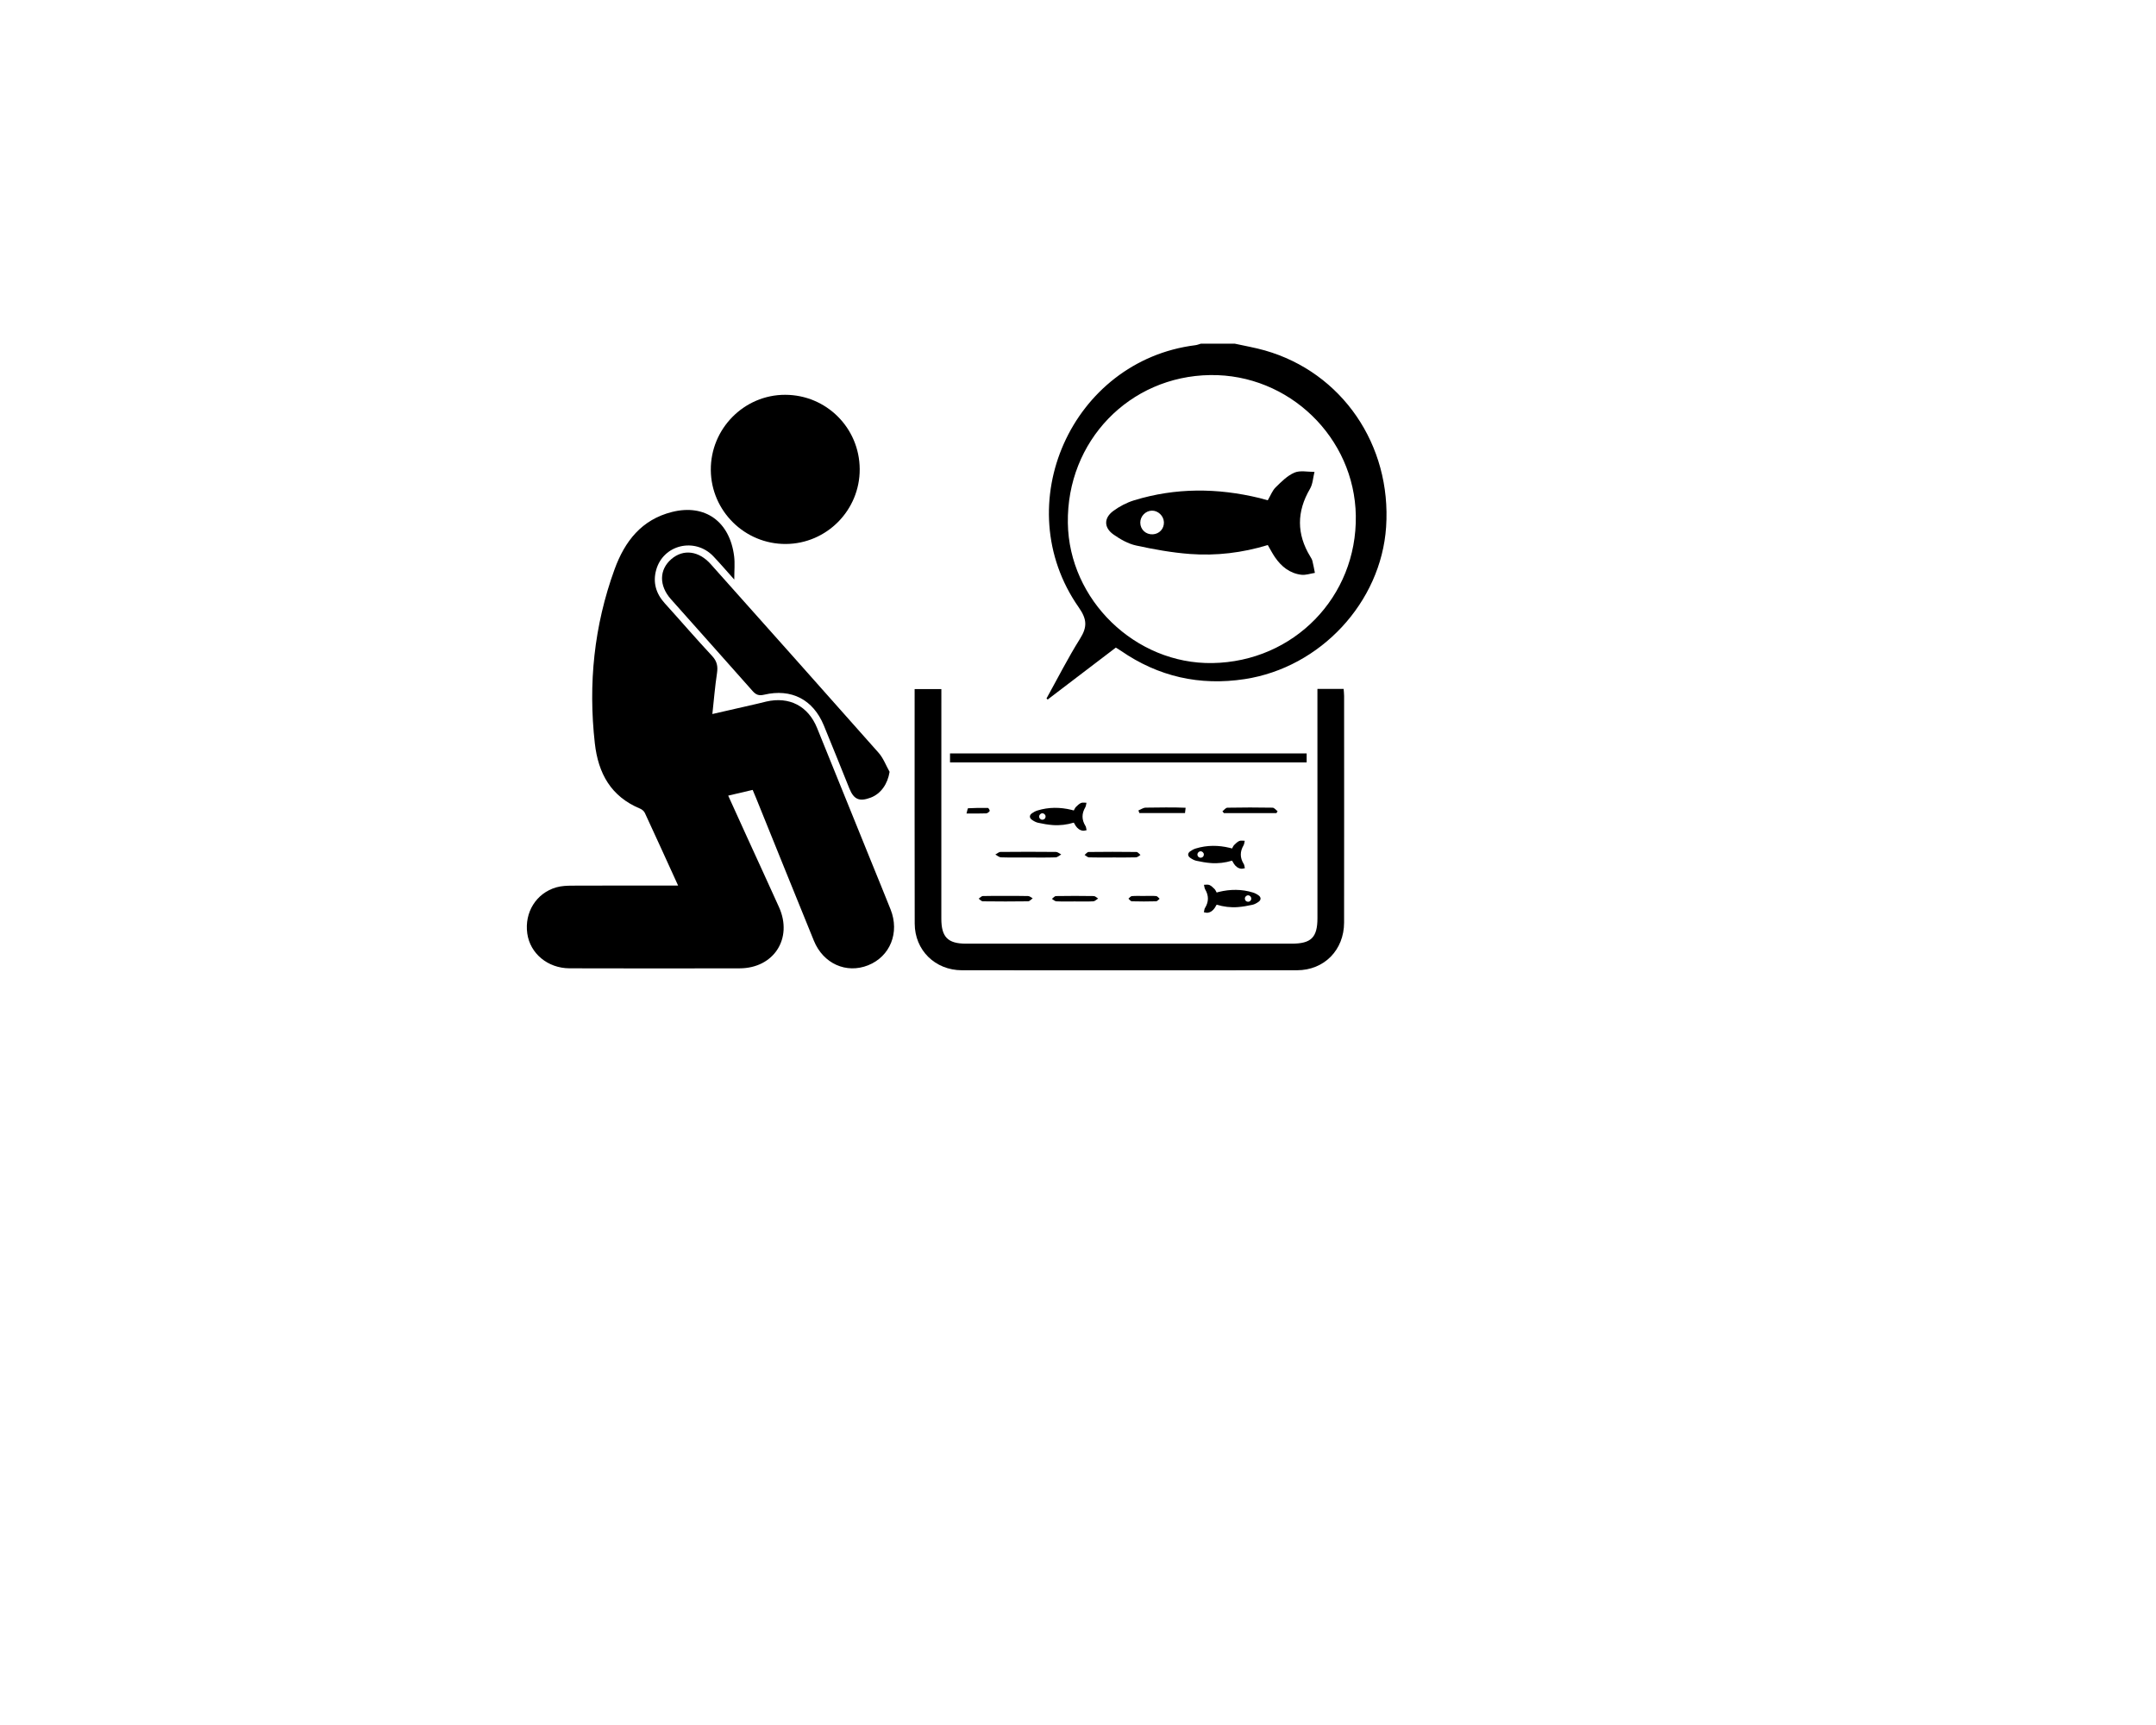
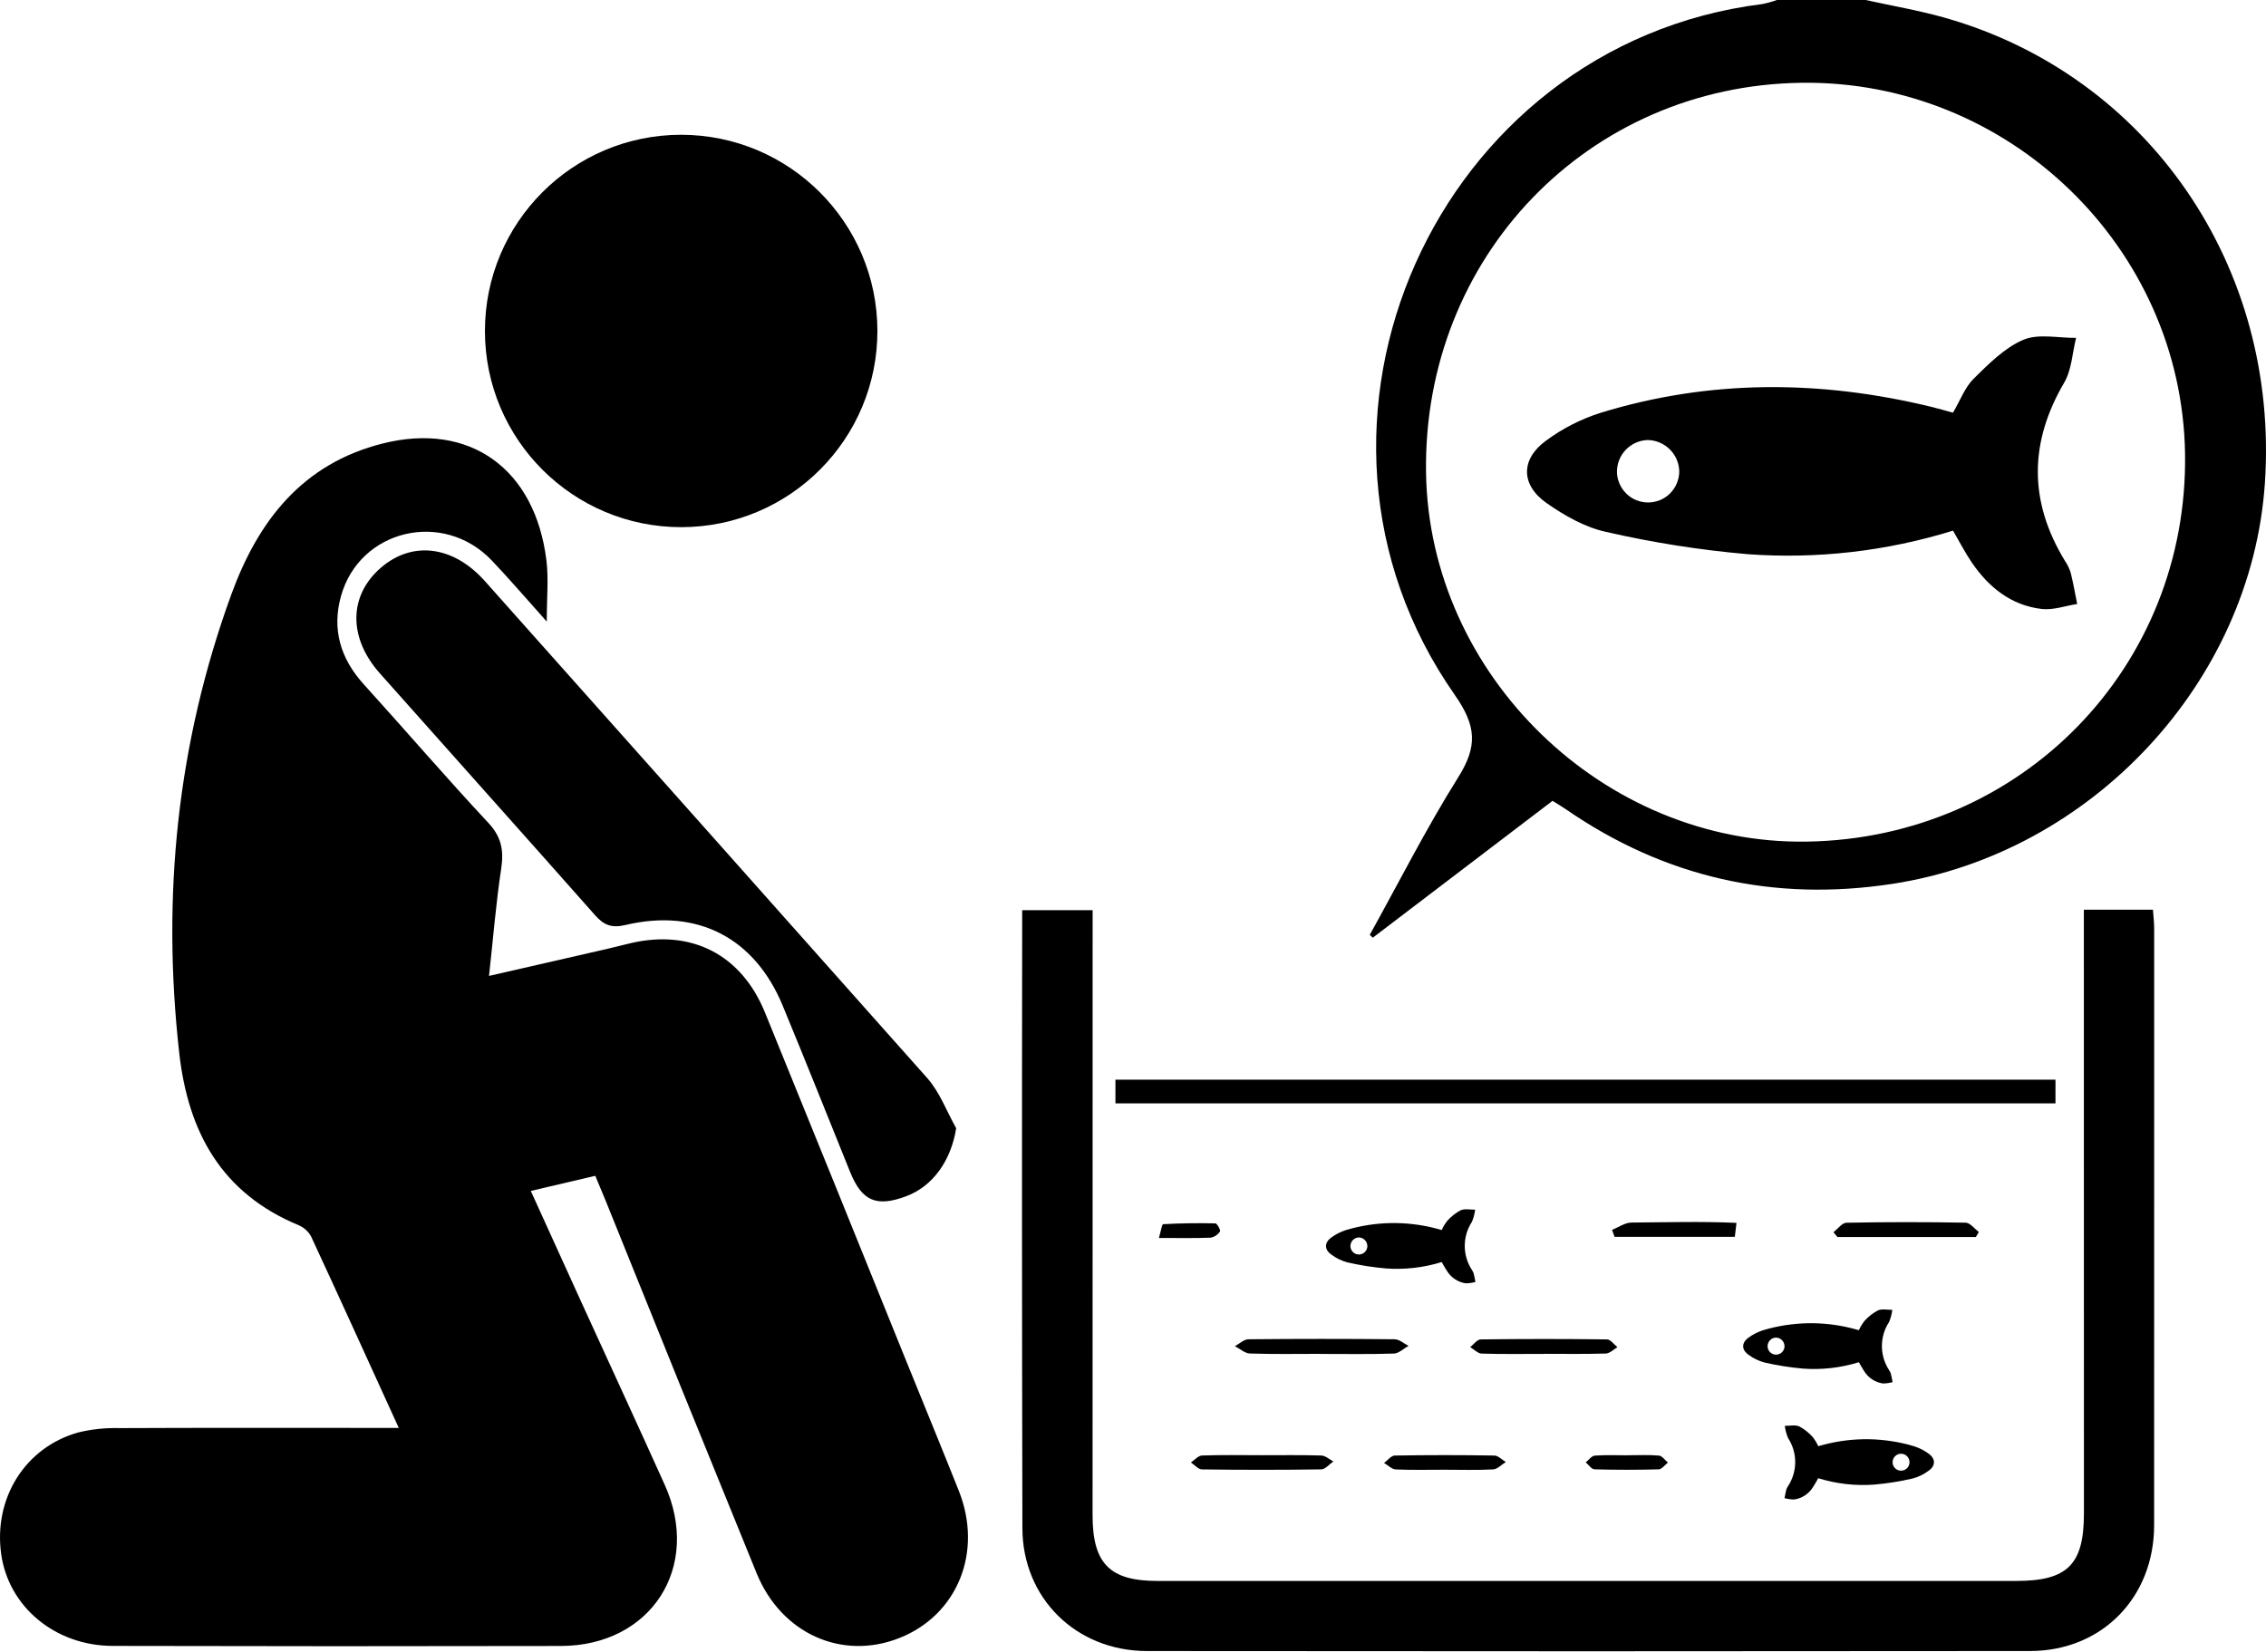
- <svg xmlns="http://www.w3.org/2000/svg" version="1.1" id="Layer_1" x="0px" y="0px" viewBox="0 0 1280 1024" style="enable-background:new 0 0 1280 1024;" xml:space="preserve">
-   <path d="M733,204c5.977,1.325,12.04,2.349,17.918,4.022c45.793,13.033,75.302,56.085,72.003,104.848  c-3.025,44.711-38.956,83.389-83.938,90.264c-26.708,4.082-51.256-1.443-73.53-16.828c-0.816-0.564-1.677-1.062-2.981-1.884  c-13.437,10.233-26.962,20.533-40.487,30.833c-0.228-0.211-0.456-0.423-0.685-0.634c6.583-11.863,12.722-24.005,19.916-35.485  c4.338-6.922,4.196-11.485-0.767-18.576c-42.533-60.768-4.176-146.453,69.252-155.643c1.12-0.14,2.2-0.603,3.299-0.916  C719.667,204,726.333,204,733,204z M719.81,393.609c48.331-0.795,85.875-39.357,85.127-87.435  c-0.723-46.466-39.742-84.172-86.435-83.525c-48.082,0.666-85.253,39.29-84.527,87.832  C634.66,356.187,674.077,394.362,719.81,393.609z" />
-   <path d="M402.591,525.697c-6.869-15.056-13.246-29.115-19.743-43.117c-0.496-1.068-1.698-2.085-2.811-2.547  c-17.31-7.186-24.88-20.871-26.895-38.813c-3.971-35.348-0.47-69.75,11.713-103.246c6.091-16.747,16.095-29.53,34.13-34.062  c19.597-4.924,34.345,5.696,36.87,26.395c0.498,4.082,0.072,8.277,0.072,13.733c-4.581-5.108-8.377-9.569-12.415-13.799  c-10.911-11.43-29.747-6.985-33.94,8.073c-2.076,7.457-0.118,14.066,5.12,19.842c9.4,10.365,18.516,20.992,28.064,31.217  c2.986,3.197,3.525,6.244,2.906,10.332c-1.167,7.702-1.789,15.488-2.739,24.16c9.367-2.142,18.01-4.115,26.649-6.099  c1.783-0.41,3.55-0.888,5.333-1.298c13.674-3.145,24.866,2.607,30.182,15.669c10.658,26.187,21.24,52.405,31.855,78.609  c3.934,9.711,7.926,19.398,11.798,29.133c5.47,13.753-0.273,27.93-13.34,33.135c-12.939,5.154-26.642-0.938-32.202-14.564  c-11.435-28.024-22.737-56.104-34.098-84.159c-0.68-1.678-1.393-3.343-2.248-5.389c-4.795,1.124-9.408,2.206-14.524,3.406  c3.834,8.44,7.459,16.447,11.107,24.443c6.351,13.923,12.774,27.814,19.061,41.766c8.346,18.52-3.06,36.266-23.394,36.31  c-33.653,0.073-67.307,0.083-100.961-0.015c-12.976-0.038-23.432-8.823-25.101-20.655c-1.769-12.545,5.332-24.023,17.276-27.417  c2.982-0.847,6.24-0.983,9.373-0.998c18.492-0.089,36.985-0.045,55.477-0.046C397.293,525.697,399.42,525.697,402.591,525.697z" />
-   <path d="M782.146,408.947c5.473,0,10.266,0,15.559,0c0.097,1.41,0.281,2.833,0.281,4.257c0.014,44.817,0.053,89.633-0.012,134.45  c-0.024,16.295-11.802,28.292-27.94,28.31c-66.309,0.074-132.618,0.069-198.928,0.004c-15.953-0.016-28.015-11.913-28.049-27.696  c-0.098-45.15-0.044-90.3-0.05-135.449c0-1.141,0-2.282,0-3.763c5.318,0,10.222,0,15.872,0c0,2.642,0,5.244,0,7.847  c-0.006,42.817-0.015,85.635-0.014,128.452c0,10.919,3.876,14.818,14.617,14.817c64.476-0.003,128.952,0.003,193.428,0.001  c11.554,0,15.252-3.686,15.251-15.205c-0.001-43.151-0.01-86.301-0.016-129.452C782.146,413.542,782.146,411.565,782.146,408.947z" />
-   <path d="M510.402,278.474c0.135,24.349-19.588,44.321-43.889,44.444c-24.333,0.123-44.31-19.562-44.51-43.862  c-0.203-24.552,19.757-44.744,44.177-44.691C490.618,234.417,510.266,254.015,510.402,278.474z" />
-   <path d="M528.142,458.179c-1.129,7.181-5.159,13.031-11.237,15.317c-6.72,2.527-10.003,1.099-12.651-5.457  c-5.044-12.489-10.031-25.002-15.176-37.45c-6.327-15.308-19.239-22.019-35.407-18.198c-3.1,0.733-4.85,0.08-6.847-2.179  c-16.108-18.22-32.347-36.324-48.495-54.509c-7.187-8.094-7.01-17.602,0.297-23.853c7.106-6.079,16.286-4.864,23.349,3.061  c33.248,37.306,66.552,74.563,99.663,111.99C524.457,450.085,526.005,454.393,528.142,458.179z" />
-   <path d="M564.016,452.581c0-1.865,0-3.469,0-5.336c70.641,0,141.061,0,211.736,0c0,1.766,0,3.367,0,5.336  C705.381,452.581,634.98,452.581,564.016,452.581z" />
-   <path d="M757.818,482.687c-10.395,0-20.79,0-31.185,0c-0.296-0.36-0.592-0.72-0.888-1.08c0.976-0.744,1.94-2.115,2.93-2.134  c8.948-0.171,17.902-0.174,26.85-0.013c1,0.018,1.976,1.363,2.963,2.092C758.265,481.93,758.041,482.309,757.818,482.687z" />
-   <path d="M610.272,509.014c-5.324,0-10.651,0.099-15.969-0.078c-1.145-0.038-2.256-1.073-3.383-1.649  c1.017-0.542,2.03-1.546,3.053-1.556c10.979-0.113,21.961-0.111,32.94-0.001c1.044,0.01,2.079,0.965,3.118,1.482  c-1.096,0.606-2.176,1.7-3.291,1.737c-5.484,0.181-10.978,0.082-16.468,0.082C610.272,509.025,610.272,509.019,610.272,509.014z" />
-   <path d="M675.874,481.083c1.45-0.576,2.897-1.637,4.351-1.648c7.882-0.059,15.821-0.287,23.673,0.07  c-0.123,1.05-0.247,2.099-0.37,3.149c-9.031,0-18.061,0-27.092,0C676.249,482.131,676.062,481.607,675.874,481.083z" />
-   <path d="M660.494,509.024c-4.662,0-9.326,0.078-13.984-0.069c-0.877-0.028-1.726-0.948-2.589-1.457  c0.786-0.605,1.565-1.727,2.358-1.738c9.489-0.122,18.98-0.123,28.468-0.001c0.788,0.01,1.561,1.141,2.341,1.752  c-0.87,0.499-1.727,1.401-2.611,1.428c-4.657,0.144-9.322,0.068-13.984,0.068C660.494,509.013,660.494,509.019,660.494,509.024z" />
-   <path d="M596.951,531.848c4.482,0.006,8.967-0.071,13.445,0.069c0.916,0.029,1.806,0.87,2.708,1.337  c-0.909,0.622-1.809,1.771-2.727,1.784c-8.962,0.134-17.928,0.121-26.891,0.006c-0.831-0.011-1.649-1.016-2.473-1.559  c0.831-0.548,1.646-1.539,2.495-1.569C587.984,531.758,592.469,531.842,596.951,531.848z" />
-   <path d="M638.118,535.122c-3.657-0.001-7.318,0.097-10.967-0.071c-0.898-0.041-1.756-0.95-2.633-1.46  c0.803-0.581,1.598-1.654,2.411-1.667c7.477-0.127,14.959-0.121,22.437-0.001c0.867,0.014,1.719,0.953,2.578,1.463  c-0.952,0.579-1.879,1.605-2.86,1.659C645.438,535.243,641.775,535.123,638.118,535.122z" />
-   <path d="M679.457,531.857c2.33,0,4.67-0.127,6.982,0.076c0.712,0.063,1.346,1.026,2.015,1.578c-0.686,0.531-1.36,1.501-2.061,1.521  c-4.822,0.135-9.651,0.135-14.473-0.001c-0.673-0.019-1.319-1.019-1.977-1.564c0.675-0.531,1.32-1.466,2.031-1.52  c2.482-0.189,4.987-0.073,7.483-0.073C679.457,531.867,679.457,531.862,679.457,531.857z" />
-   <path d="M573.808,482.904c0.445-1.503,0.658-3.087,0.958-3.104c3.913-0.219,7.839-0.272,11.758-0.182  c0.394,0.009,1.23,1.534,1.045,1.813c-0.441,0.664-1.356,1.379-2.107,1.409C581.87,482.983,578.269,482.904,573.808,482.904z" />
-   <path d="M752.661,296.979c1.704-2.892,2.718-5.751,4.663-7.661c3.384-3.323,6.958-6.962,11.18-8.761  c3.409-1.452,7.889-0.388,11.894-0.44c-0.852,3.384-0.984,7.188-2.677,10.079c-7.921,13.526-7.978,26.79,0.154,40.146  c0.517,0.85,1.068,1.741,1.304,2.687c0.581,2.326,0.986,4.695,1.463,7.047c-2.677,0.412-5.425,1.426-8.016,1.118  c-6.865-0.815-11.898-4.87-15.713-10.452c-1.489-2.179-2.695-4.552-4.237-7.192c-15.069,4.608-30.603,6.481-46.264,5.304  c-10.723-0.806-21.422-2.743-31.944-5.037c-4.711-1.027-9.317-3.66-13.334-6.474c-5.83-4.084-5.878-9.845-0.171-14.039  c3.682-2.706,7.974-4.964,12.336-6.302c24.644-7.559,49.516-7.399,74.452-1.355C749.344,296.033,750.919,296.504,752.661,296.979z   M683.817,303.136c-3.746,0.099-6.855,3.34-6.84,7.132c0.015,4.072,3.295,7.124,7.43,6.914c3.897-0.198,6.771-3.354,6.597-7.244  C690.837,306.186,687.511,303.039,683.817,303.136z" />
-   <path d="M637.502,481.115c0.463-0.786,0.738-1.562,1.267-2.081c0.919-0.903,1.89-1.891,3.037-2.38  c0.926-0.394,2.143-0.105,3.23-0.12c-0.231,0.919-0.267,1.952-0.727,2.738c-2.151,3.674-2.167,7.276,0.042,10.904  c0.141,0.231,0.29,0.473,0.354,0.73c0.158,0.632,0.268,1.275,0.397,1.914c-0.727,0.112-1.473,0.387-2.177,0.304  c-1.865-0.221-3.232-1.323-4.268-2.839c-0.404-0.592-0.732-1.236-1.151-1.953c-4.093,1.252-8.312,1.76-12.566,1.441  c-2.913-0.219-5.819-0.745-8.676-1.368c-1.279-0.279-2.531-0.994-3.622-1.758c-1.583-1.109-1.597-2.674-0.046-3.813  c1-0.735,2.166-1.348,3.351-1.712c6.694-2.053,13.449-2.01,20.222-0.368C636.602,480.858,637.029,480.986,637.502,481.115z   M618.804,482.787c-1.018,0.027-1.862,0.907-1.858,1.937c0.004,1.106,0.895,1.935,2.018,1.878c1.058-0.054,1.839-0.911,1.792-1.968  C620.71,483.615,619.807,482.761,618.804,482.787z" />
-   <path d="M731.465,503.679c0.463-0.786,0.738-1.562,1.267-2.081c0.919-0.903,1.89-1.891,3.037-2.38  c0.926-0.394,2.143-0.105,3.23-0.12c-0.231,0.919-0.267,1.952-0.727,2.738c-2.151,3.674-2.167,7.276,0.042,10.904  c0.141,0.231,0.29,0.473,0.354,0.73c0.158,0.632,0.268,1.275,0.397,1.914c-0.727,0.112-1.474,0.387-2.177,0.304  c-1.865-0.221-3.232-1.323-4.268-2.839c-0.404-0.592-0.732-1.236-1.151-1.953c-4.093,1.252-8.312,1.76-12.566,1.441  c-2.912-0.219-5.819-0.745-8.676-1.368c-1.279-0.279-2.531-0.994-3.622-1.758c-1.583-1.109-1.597-2.674-0.046-3.813  c1-0.735,2.166-1.348,3.351-1.712c6.694-2.053,13.449-2.01,20.222-0.368C730.564,503.422,730.992,503.55,731.465,503.679z   M712.766,505.351c-1.018,0.027-1.862,0.907-1.858,1.937c0.004,1.106,0.895,1.935,2.018,1.878c1.058-0.054,1.839-0.911,1.792-1.968  C714.673,506.18,713.77,505.325,712.766,505.351z" />
-   <path d="M723.654,529.454c6.773-1.642,13.528-1.685,20.222,0.368c1.185,0.363,2.351,0.977,3.351,1.712  c1.55,1.139,1.537,2.704-0.046,3.813c-1.091,0.764-2.342,1.479-3.622,1.758c-2.858,0.623-5.764,1.149-8.676,1.368  c-4.254,0.32-8.473-0.189-12.566-1.441c-0.419,0.717-0.746,1.362-1.151,1.953c-1.036,1.516-2.403,2.618-4.268,2.839  c-0.704,0.084-1.45-0.192-2.177-0.304c0.129-0.639,0.24-1.282,0.397-1.914c0.064-0.257,0.214-0.499,0.354-0.73  c2.209-3.628,2.193-7.23,0.042-10.904c-0.46-0.785-0.496-1.819-0.727-2.738c1.088,0.014,2.305-0.275,3.23,0.12  c1.147,0.488,2.118,1.477,3.037,2.38c0.528,0.519,0.804,1.295,1.267,2.081C722.794,529.687,723.221,529.559,723.654,529.454z   M739.067,533.336c-0.047,1.057,0.733,1.914,1.792,1.968c1.123,0.057,2.014-0.772,2.018-1.878c0.004-1.03-0.84-1.91-1.858-1.937  C740.016,531.462,739.113,532.317,739.067,533.336z" />
+ <svg xmlns="http://www.w3.org/2000/svg" id="Layer_1" data-name="Layer 1" width="510.401" height="372.019" viewBox="0 0 510.401 372.019">
+   <path d="M420.23,0c5.977,1.325,12.04,2.349,17.918,4.022C483.941,17.055,513.449,60.107,510.15,108.87c-3.025,44.711-38.956,83.389-83.938,90.264-26.708,4.082-51.256-1.443-73.53-16.828-.816-.564-1.677-1.062-2.981-1.884l-40.487,30.833-.685-.634c6.583-11.863,12.722-24.005,19.916-35.485,4.338-6.923,4.196-11.485-.767-18.576C285.145,95.791,323.502,10.105,396.931.915A22.799,22.799,0,0,0,400.23,0ZM407.04,189.61c48.331-.795,85.875-39.357,85.127-87.435-.723-46.466-39.742-84.172-86.435-83.525-48.082.666-85.253,39.29-84.527,87.832C321.889,152.187,361.307,190.362,407.04,189.61Z" />
+   <path d="M89.821,321.697c-6.869-15.056-13.246-29.115-19.744-43.117a5.716,5.716,0,0,0-2.811-2.547c-17.31-7.186-24.88-20.871-26.895-38.813-3.97-35.349-.47-69.75,11.713-103.246,6.091-16.747,16.095-29.53,34.13-34.062,19.597-4.925,34.345,5.696,36.87,26.395.498,4.082.072,8.277.072,13.733-4.581-5.108-8.377-9.569-12.415-13.799-10.912-11.43-29.747-6.985-33.94,8.073-2.076,7.457-.118,14.066,5.12,19.842,9.4,10.365,18.515,20.992,28.064,31.217,2.986,3.197,3.525,6.244,2.906,10.332-1.167,7.702-1.789,15.488-2.739,24.16,9.367-2.143,18.01-4.115,26.65-6.099,1.783-.409,3.55-.887,5.333-1.298,13.674-3.145,24.866,2.607,30.182,15.669q15.987,39.281,31.855,78.609c3.934,9.71,7.926,19.398,11.798,29.133,5.47,13.753-.273,27.93-13.34,33.135-12.939,5.154-26.642-.938-32.202-14.564q-17.153-42.037-34.098-84.159c-.68-1.678-1.393-3.343-2.248-5.389l-14.524,3.406c3.834,8.44,7.459,16.447,11.107,24.443,6.351,13.923,12.774,27.814,19.061,41.766,8.346,18.52-3.06,36.266-23.394,36.31q-50.48.11-100.96-.015c-12.976-.038-23.432-8.823-25.1-20.655C-1.5,337.613,5.6,326.135,17.545,322.741a35.26,35.26,0,0,1,9.373-.998c18.492-.089,36.985-.045,55.477-.046C84.522,321.697,86.65,321.697,89.821,321.697Z" />
+   <path d="M469.375,204.947h15.559c.097,1.41.281,2.833.281,4.257q.021,67.225-.012,134.45c-.024,16.295-11.802,28.292-27.94,28.31q-99.464.111-198.928.004c-15.953-.016-28.015-11.913-28.049-27.696q-.147-67.725-.05-135.45c0-1.141,0-2.282,0-3.763h15.872c0,2.642,0,5.244,0,7.847q-.008,64.226-.014,128.452c0,10.919,3.876,14.818,14.617,14.817q96.714-.004,193.428.001c11.554-.001,15.252-3.686,15.251-15.205q-.001-64.726-.016-129.452C469.375,209.542,469.375,207.565,469.375,204.947Z" />
+   <path d="M197.631,74.474a44.201,44.201,0,1,1-44.222-44.11A44.247,44.247,0,0,1,197.631,74.474Z" />
+   <path d="M215.372,254.179c-1.129,7.181-5.159,13.031-11.237,15.317-6.72,2.527-10.003,1.099-12.651-5.457-5.044-12.489-10.031-25.002-15.176-37.45C169.981,211.28,157.07,204.57,140.902,208.39c-3.1.733-4.85.08-6.847-2.179-16.108-18.22-32.347-36.324-48.495-54.509-7.187-8.094-7.01-17.602.297-23.853,7.106-6.079,16.286-4.864,23.349,3.061q49.872,55.96,99.663,111.99C211.687,246.085,213.235,250.393,215.372,254.179Z" />
+   <path d="M251.246,248.581v-5.336H462.982v5.336Z" />
+   <path d="M445.048,278.687H413.863l-.888-1.08c.976-.744,1.94-2.115,2.93-2.134q13.422-.257,26.85-.013c1,.018,1.976,1.363,2.963,2.092Q445.383,278.12,445.048,278.687Z" />
+   <path d="M297.502,305.014c-5.324,0-10.651.099-15.969-.079-1.145-.038-2.256-1.073-3.383-1.649,1.018-.542,2.03-1.546,3.053-1.556q16.469-.17,32.94-.001c1.044.01,2.079.965,3.118,1.482-1.096.606-2.176,1.7-3.291,1.737-5.484.181-10.978.083-16.468.083Z" />
+   <path d="M363.104,277.083c1.45-.576,2.897-1.637,4.351-1.648,7.882-.059,15.821-.287,23.673.07l-.37,3.149H363.666Q363.385,277.869,363.104,277.083Z" />
+   <path d="M347.724,305.024c-4.662,0-9.326.078-13.984-.069-.877-.028-1.726-.948-2.589-1.457.786-.605,1.565-1.727,2.358-1.738q14.233-.184,28.468-.001c.788.01,1.561,1.141,2.341,1.752-.87.499-1.727,1.401-2.611,1.429-4.657.144-9.322.068-13.984.068Z" />
+   <path d="M284.18,327.848c4.482.006,8.967-.071,13.445.069.916.029,1.806.87,2.708,1.337-.909.622-1.809,1.77-2.727,1.784q-13.444.201-26.891.006c-.831-.011-1.649-1.016-2.473-1.559.831-.548,1.646-1.539,2.494-1.569C275.213,327.758,279.698,327.842,284.18,327.848Z" />
+   <path d="M325.348,331.122c-3.657-.001-7.318.097-10.967-.071-.898-.041-1.756-.95-2.633-1.46.803-.581,1.598-1.654,2.41-1.667q11.216-.191,22.437-.001c.867.014,1.719.953,2.578,1.463-.952.579-1.879,1.605-2.86,1.659C332.668,331.243,329.005,331.123,325.348,331.122Z" />
+   <path d="M366.686,327.857c2.329,0,4.67-.127,6.982.076.713.063,1.346,1.026,2.015,1.577-.686.53-1.36,1.501-2.061,1.52q-7.233.203-14.473-.001c-.673-.019-1.319-1.019-1.977-1.565.675-.531,1.32-1.466,2.031-1.52,2.482-.189,4.987-.073,7.482-.073Z" />
+   <path d="M261.038,278.904c.445-1.503.658-3.087.958-3.104,3.913-.219,7.839-.272,11.758-.182.394.009,1.23,1.534,1.045,1.813a3.192,3.192,0,0,1-2.107,1.409C269.1,278.983,265.499,278.904,261.038,278.904Z" />
+   <path d="M439.89,92.979c1.704-2.892,2.718-5.751,4.663-7.661,3.384-3.323,6.958-6.962,11.18-8.761,3.409-1.452,7.889-.388,11.894-.44-.852,3.384-.984,7.188-2.677,10.079-7.921,13.526-7.978,26.79.154,40.146a10.133,10.133,0,0,1,1.304,2.687c.58,2.326.986,4.695,1.463,7.047-2.677.412-5.425,1.426-8.016,1.118-6.865-.815-11.898-4.87-15.713-10.452-1.489-2.179-2.695-4.552-4.237-7.192a125.403,125.403,0,0,1-46.264,5.304,232.438,232.438,0,0,1-31.944-5.037c-4.711-1.027-9.317-3.66-13.334-6.474-5.83-4.084-5.878-9.845-.171-14.039a42.159,42.159,0,0,1,12.336-6.302c24.644-7.559,49.516-7.399,74.452-1.355C436.574,92.033,438.148,92.504,439.89,92.979Zm-68.844,6.157a7.164,7.164,0,0,0-6.84,7.132,7.016,7.016,0,1,0,14.027-.331A7.231,7.231,0,0,0,371.047,99.136Z" />
+   <path d="M324.732,277.115a10.169,10.169,0,0,1,1.267-2.081,10.722,10.722,0,0,1,3.037-2.38c.926-.394,2.143-.105,3.231-.12a10.52,10.52,0,0,1-.727,2.738,9.908,9.908,0,0,0,.042,10.904,2.752,2.752,0,0,1,.354.73c.158.632.268,1.275.397,1.914a8.503,8.503,0,0,1-2.177.304,5.986,5.986,0,0,1-4.268-2.839c-.405-.592-.732-1.236-1.151-1.954a34.059,34.059,0,0,1-12.566,1.441,63.142,63.142,0,0,1-8.676-1.368,10.508,10.508,0,0,1-3.622-1.758c-1.583-1.109-1.597-2.674-.046-3.813a11.451,11.451,0,0,1,3.351-1.712,37.589,37.589,0,0,1,20.222-.368C323.831,276.858,324.259,276.986,324.732,277.115Zm-18.699,1.673a1.946,1.946,0,0,0-1.858,1.937,1.906,1.906,0,1,0,3.81-.09A1.964,1.964,0,0,0,306.033,278.787Z" />
+   <path d="M418.695,299.679a10.169,10.169,0,0,1,1.267-2.081,10.722,10.722,0,0,1,3.037-2.38c.926-.394,2.143-.105,3.23-.12a10.525,10.525,0,0,1-.727,2.738,9.908,9.908,0,0,0,.042,10.904,2.755,2.755,0,0,1,.354.73c.158.632.268,1.275.397,1.914a8.501,8.501,0,0,1-2.177.304,5.986,5.986,0,0,1-4.268-2.839c-.404-.592-.732-1.236-1.151-1.953a34.061,34.061,0,0,1-12.566,1.441,63.127,63.127,0,0,1-8.676-1.368,10.509,10.509,0,0,1-3.622-1.758c-1.583-1.109-1.597-2.674-.046-3.813a11.448,11.448,0,0,1,3.351-1.712,37.589,37.589,0,0,1,20.222-.368C417.794,299.422,418.222,299.55,418.695,299.679Zm-18.699,1.672a1.946,1.946,0,0,0-1.858,1.937,1.906,1.906,0,1,0,3.81-.09A1.964,1.964,0,0,0,399.996,301.351Z" />
+   <path d="M410.884,325.454a37.59,37.59,0,0,1,20.222.368,11.451,11.451,0,0,1,3.351,1.712c1.55,1.139,1.537,2.704-.046,3.813a10.511,10.511,0,0,1-3.622,1.758,63.142,63.142,0,0,1-8.676,1.368,34.059,34.059,0,0,1-12.566-1.441c-.419.717-.747,1.361-1.151,1.954a5.986,5.986,0,0,1-4.268,2.839,8.502,8.502,0,0,1-2.177-.304c.129-.639.24-1.282.397-1.914a2.752,2.752,0,0,1,.354-.73,9.908,9.908,0,0,0,.042-10.904,10.524,10.524,0,0,1-.727-2.738c1.088.014,2.305-.275,3.231.12a10.721,10.721,0,0,1,3.037,2.38,10.165,10.165,0,0,1,1.266,2.081C410.023,325.687,410.451,325.559,410.884,325.454Zm15.413,3.882a1.906,1.906,0,1,0,3.81.09,1.906,1.906,0,0,0-3.81-.09Z" />
</svg>
